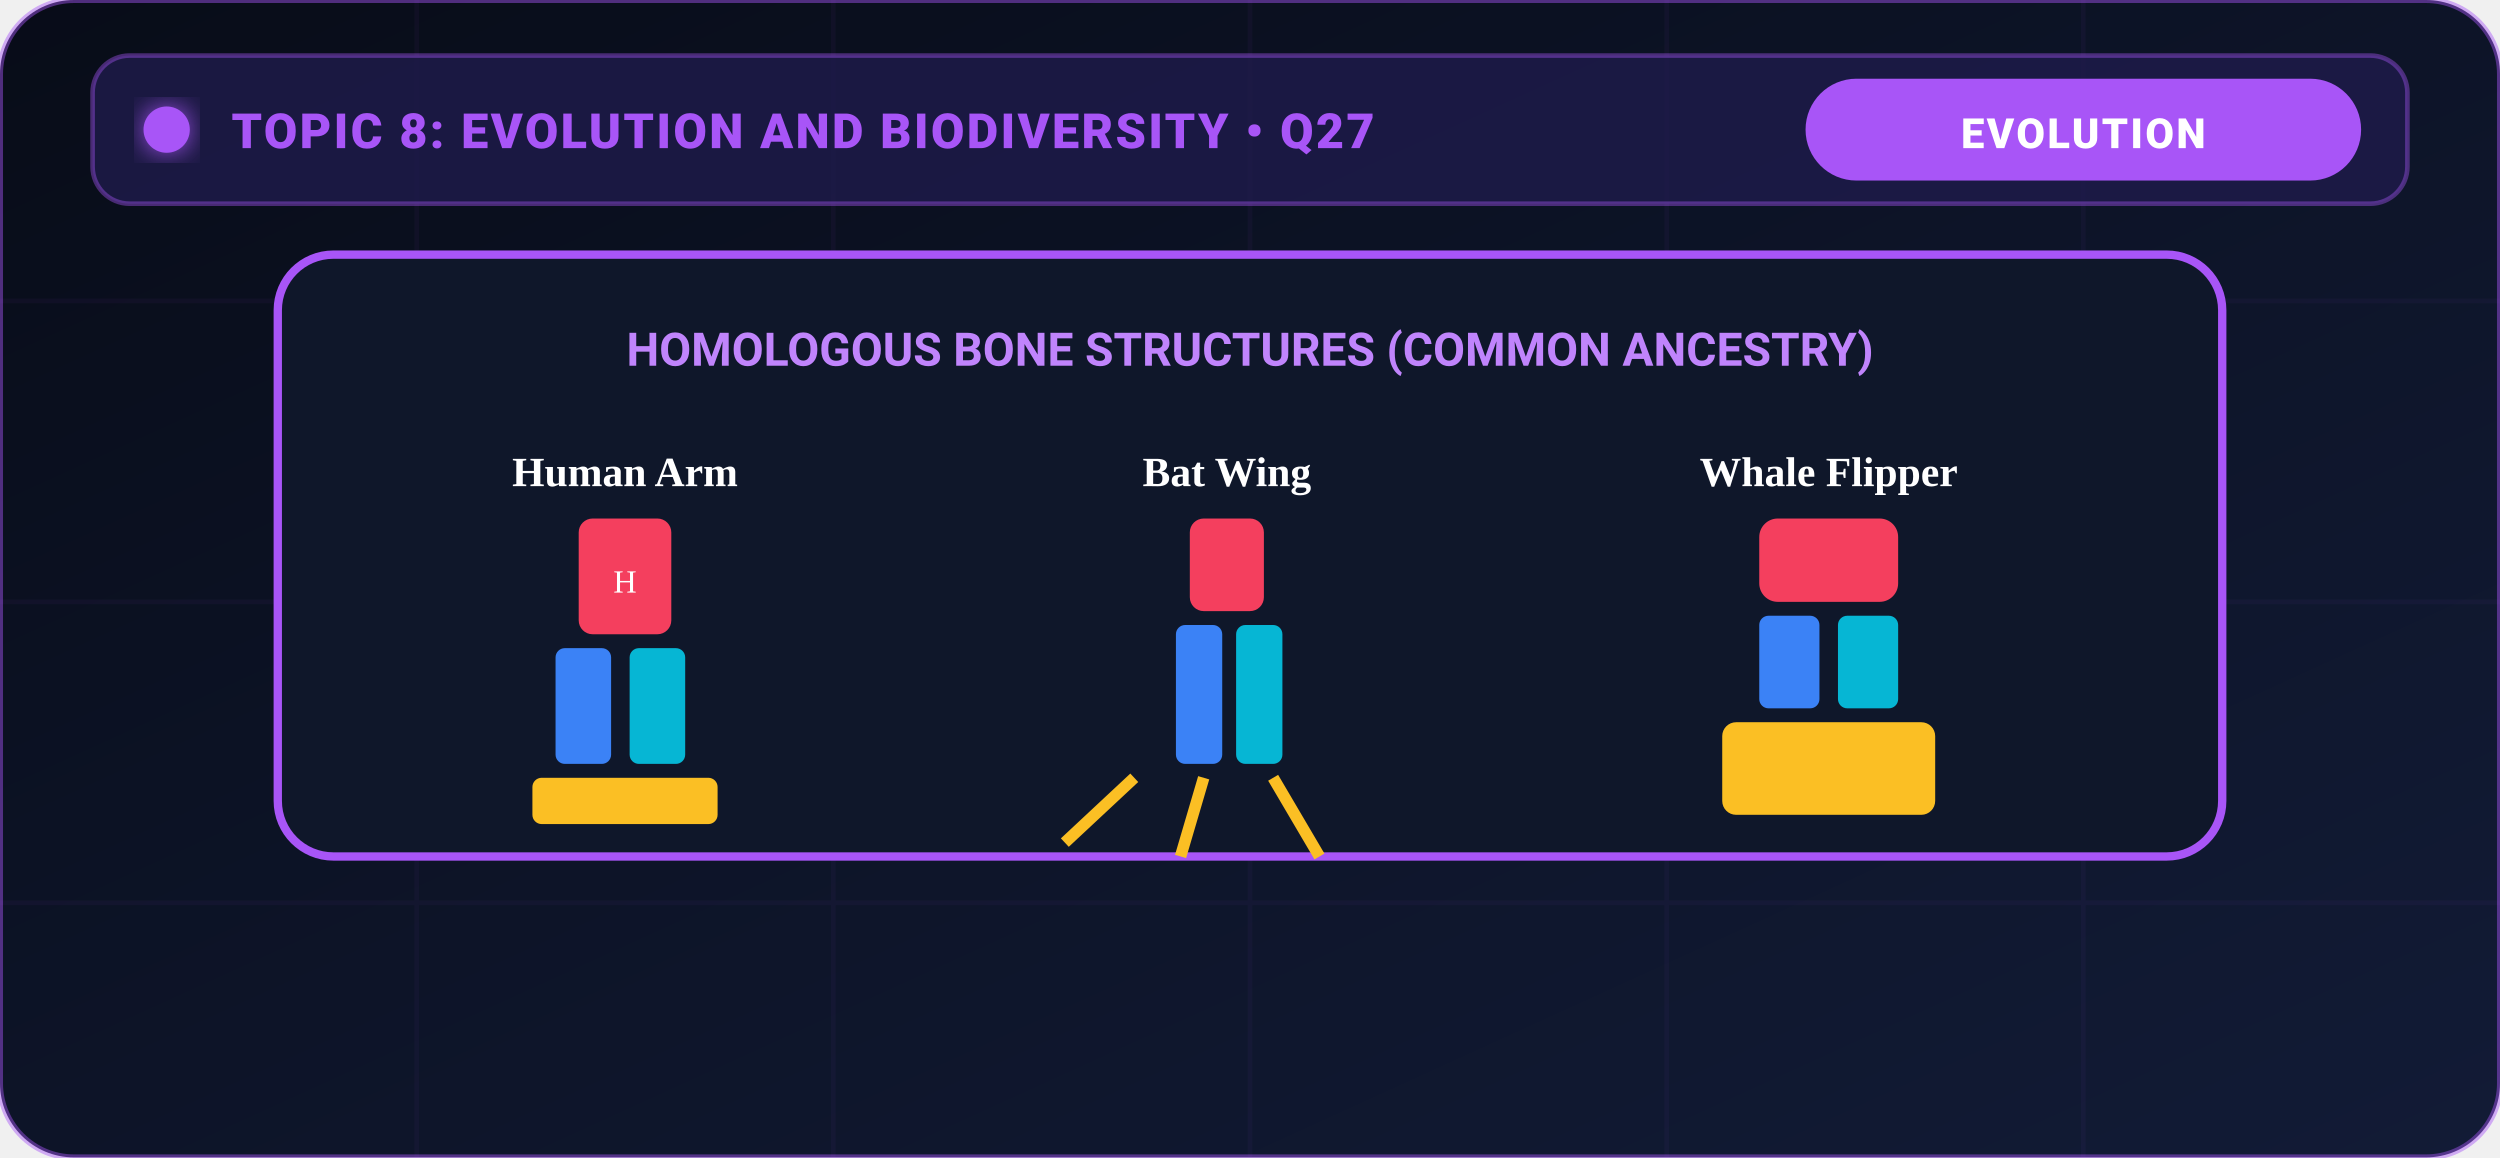
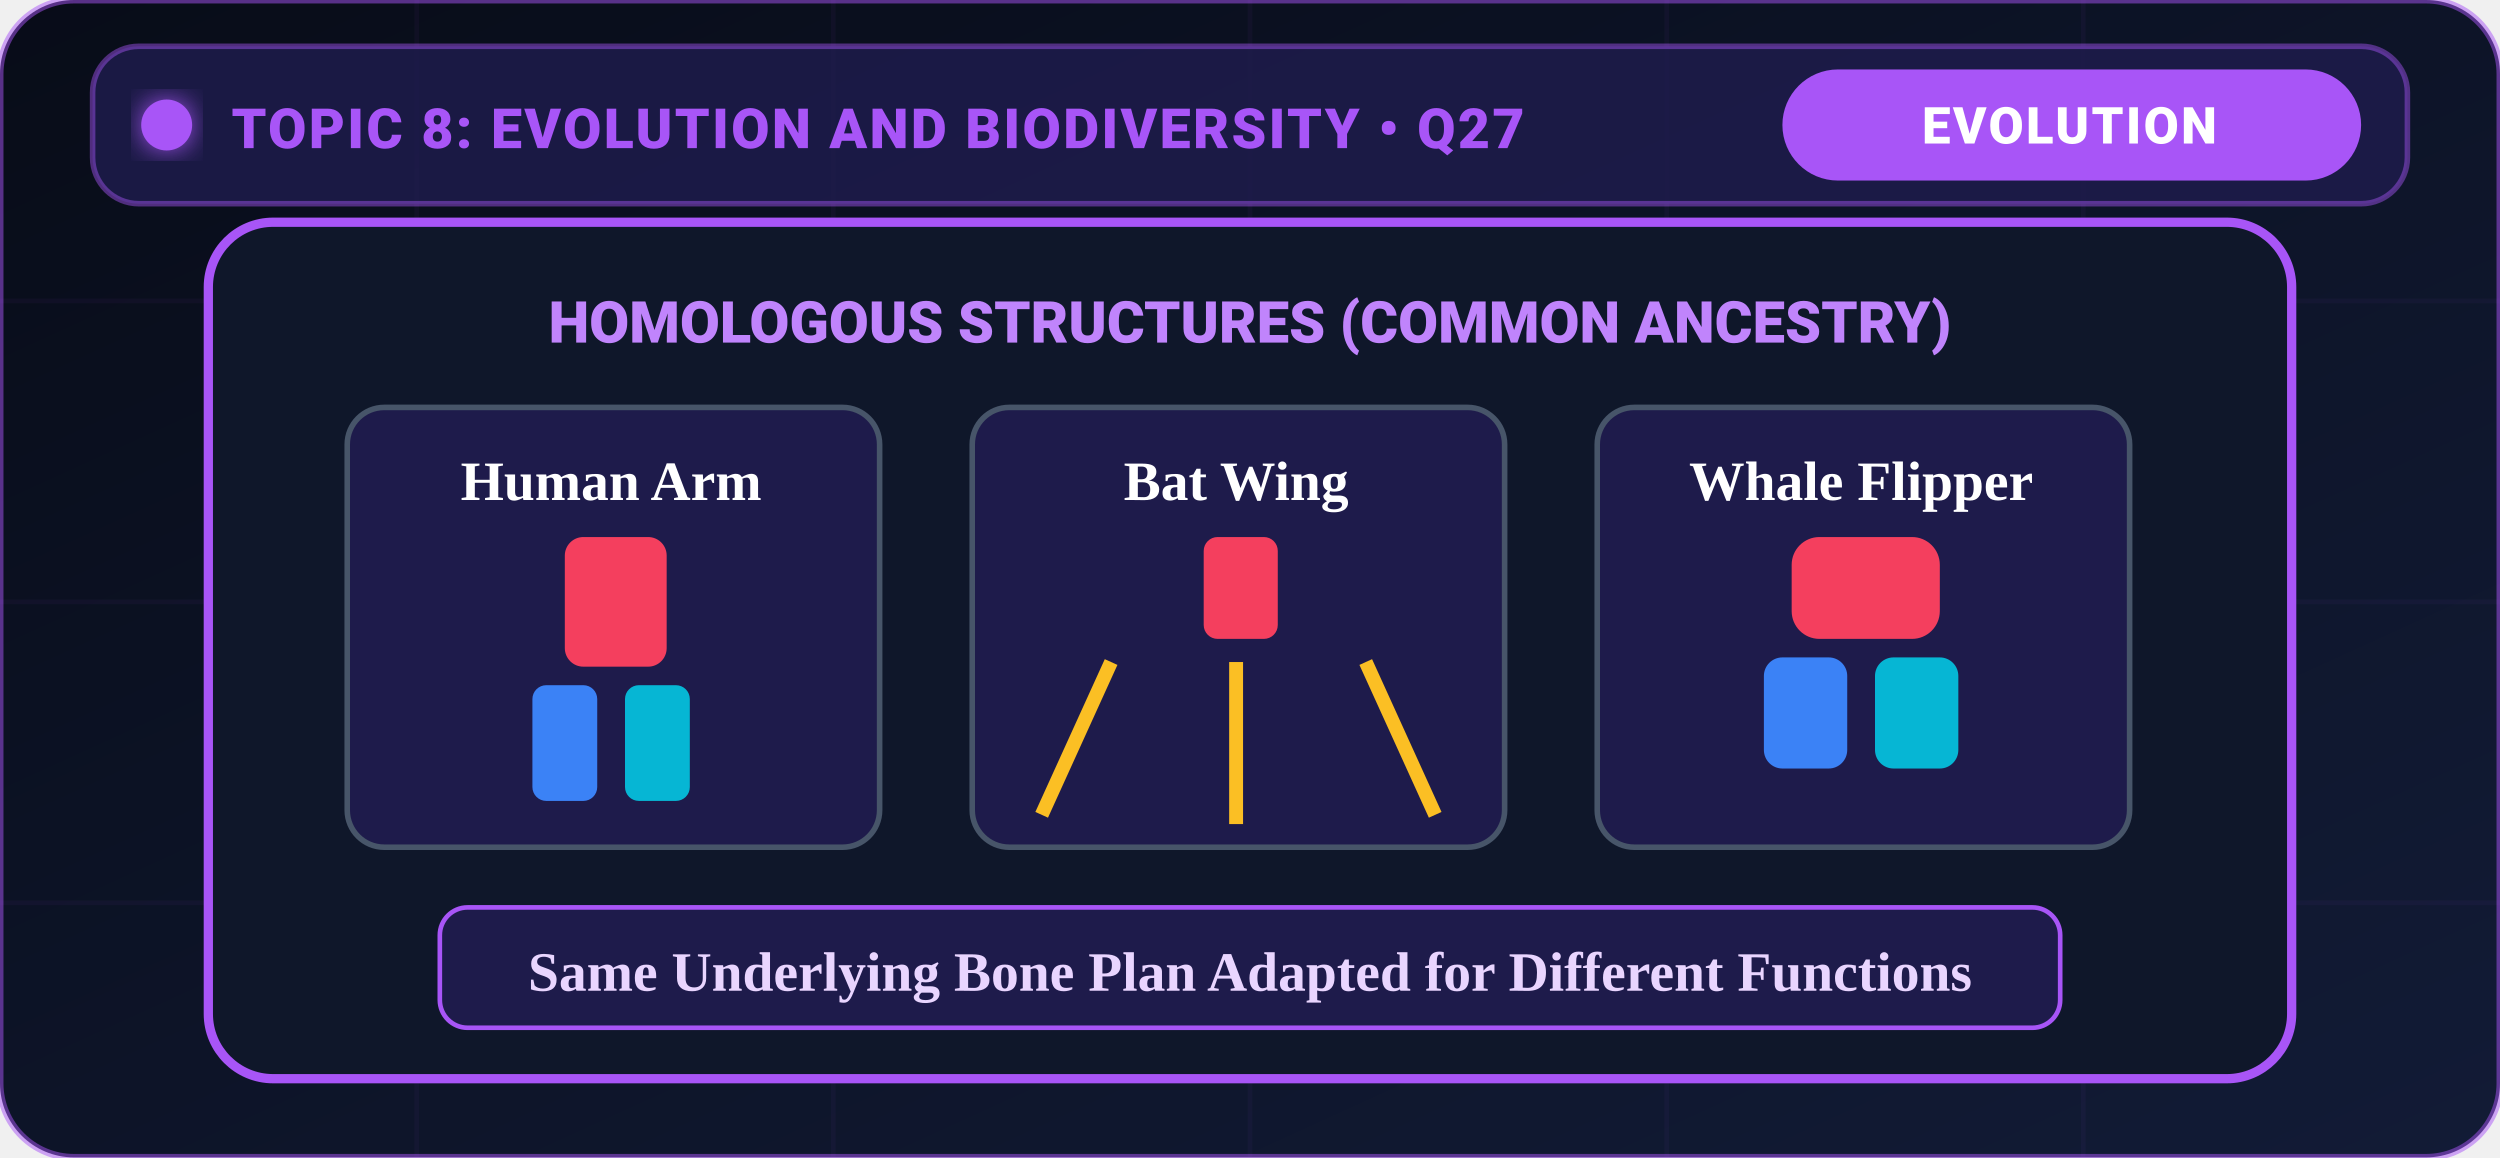
<svg xmlns="http://www.w3.org/2000/svg" viewBox="0 0 540 250" width="100%" height="100%">
  <defs>
    <linearGradient id="bg_t8_27" x1="0%" y1="0%" x2="100%" y2="100%">
      <stop offset="0%" stop-color="#080c18" />
      <stop offset="50%" stop-color="#0d1428" />
      <stop offset="100%" stop-color="#121b36" />
    </linearGradient>
    <filter id="glow_t8_27" x="-20%" y="-20%" width="140%" height="140%">
      <feGaussianBlur stdDeviation="3" result="blur" />
      <feComposite in="SourceGraphic" in2="blur" operator="over" />
    </filter>
  </defs>
-   <rect width="540" height="250" rx="16" fill="url(#bg_t8_27)" stroke="#a855f7" stroke-width="1.3" stroke-opacity="0.45" />
+   <rect width="540" height="250" rx="16" fill="url(#bg_t8_27)" stroke="#a855f7" stroke-width="1.5" stroke-opacity="0.5" />
  <g opacity="0.04" stroke="#a855f7" stroke-width="1">
    <line x1="90" y1="0" x2="90" y2="250" />
    <line x1="180" y1="0" x2="180" y2="250" />
    <line x1="270" y1="0" x2="270" y2="250" />
    <line x1="360" y1="0" x2="360" y2="250" />
    <line x1="450" y1="0" x2="450" y2="250" />
    <line x1="0" y1="65" x2="540" y2="65" />
    <line x1="0" y1="130" x2="540" y2="130" />
    <line x1="0" y1="195" x2="540" y2="195" />
  </g>
-   <rect x="20" y="12" width="500" height="32" rx="8" fill="#1e1b4b" fill-opacity="0.8" stroke="#a855f7" stroke-width="1" stroke-opacity="0.4" />
-   <circle cx="36" cy="28" r="5" fill="#a855f7" filter="url(#glow_t8_27)" />
-   <text x="50" y="32" fill="#a855f7" font-family="'Segoe UI', Roboto, sans-serif" font-size="10.5" font-weight="900" letter-spacing="0.5">TOPIC 8: EVOLUTION AND BIODIVERSITY • Q27</text>
-   <rect x="390" y="17" width="120" height="22" rx="11" fill="#a855f7" />
-   <text x="450" y="32" fill="#ffffff" font-family="'Segoe UI', Roboto, sans-serif" font-size="9" font-weight="900" text-anchor="middle" letter-spacing="0.5">EVOLUTION</text>
-   <g transform="translate(60, 55)">
-     <rect x="0" y="0" width="420" height="130" rx="12" fill="#0f172a" stroke="#a855f7" stroke-width="1.8" />
-     <text x="210" y="24" fill="#c084fc" font-family="'Segoe UI', Roboto, sans-serif" font-size="10" font-weight="bold" text-anchor="middle">HOMOLOGOUS BONE STRUCTURES (COMMON ANCESTRY)</text>
-     <g transform="translate(30, 35)">
-       <text x="45" y="15" fill="#ffffff" font-size="9" font-weight="bold" text-anchor="middle">Human Arm</text>
-       <rect x="35" y="22" width="20" height="25" rx="3" fill="#f43f5e" />
-       <text x="45" y="38" fill="#ffffff" font-size="7" text-anchor="middle">H</text>
-       <rect x="30" y="50" width="12" height="25" rx="2" fill="#3b82f6" />
-       <rect x="46" y="50" width="12" height="25" rx="2" fill="#06b6d4" />
-       <rect x="25" y="78" width="40" height="10" rx="2" fill="#fbbf24" />
+   <rect x="20" y="10" width="500" height="34" rx="10" fill="#1e1b4b" fill-opacity="0.85" stroke="#a855f7" stroke-width="1.2" stroke-opacity="0.45" />
+   <circle cx="36" cy="27" r="5.5" fill="#a855f7" filter="url(#glow_t8_27)" />
+   <text x="50" y="32" fill="#a855f7" font-family="'Segoe UI', Roboto, sans-serif" font-size="12" font-weight="900" letter-spacing="0.5">TOPIC 8: EVOLUTION AND BIODIVERSITY • Q27</text>
+   <rect x="385" y="15" width="125" height="24" rx="12" fill="#a855f7" />
+   <text x="447" y="31" fill="#ffffff" font-family="'Segoe UI', Roboto, sans-serif" font-size="11" font-weight="900" text-anchor="middle" letter-spacing="0.5">EVOLUTION</text>
+   <g transform="translate(45, 48)">
+     <rect x="0" y="0" width="450" height="185" rx="14" fill="#0f172a" stroke="#a855f7" stroke-width="2" />
+     <text x="225" y="26" fill="#c084fc" font-family="'Segoe UI', Roboto, sans-serif" font-size="12.5" font-weight="900" text-anchor="middle">HOMOLOGOUS STRUCTURES (COMMON ANCESTRY)</text>
+     <g transform="translate(30, 40)">
+       <g transform="translate(0, 0)">
+         <rect x="0" y="0" width="115" height="95" rx="8" fill="#1e1b4b" stroke="#475569" stroke-width="1.2" />
+         <text x="57" y="20" fill="#ffffff" font-size="12" font-weight="900" text-anchor="middle">Human Arm</text>
+         <rect x="47" y="28" width="22" height="28" rx="4" fill="#f43f5e" />
+         <rect x="40" y="60" width="14" height="25" rx="3" fill="#3b82f6" />
+         <rect x="60" y="60" width="14" height="25" rx="3" fill="#06b6d4" />
+       </g>
+       <g transform="translate(135, 0)">
+         <rect x="0" y="0" width="115" height="95" rx="8" fill="#1e1b4b" stroke="#475569" stroke-width="1.2" />
+         <text x="57" y="20" fill="#ffffff" font-size="12" font-weight="900" text-anchor="middle">Bat Wing</text>
+         <rect x="50" y="28" width="16" height="22" rx="3" fill="#f43f5e" />
+         <line x1="30" y1="55" x2="15" y2="88" stroke="#fbbf24" stroke-width="3" />
+         <line x1="57" y1="55" x2="57" y2="90" stroke="#fbbf24" stroke-width="3" />
+         <line x1="85" y1="55" x2="100" y2="88" stroke="#fbbf24" stroke-width="3" />
+       </g>
+       <g transform="translate(270, 0)">
+         <rect x="0" y="0" width="115" height="95" rx="8" fill="#1e1b4b" stroke="#475569" stroke-width="1.2" />
+         <text x="57" y="20" fill="#ffffff" font-size="12" font-weight="900" text-anchor="middle">Whale Flipper</text>
+         <rect x="42" y="28" width="32" height="22" rx="6" fill="#f43f5e" />
+         <rect x="36" y="54" width="18" height="24" rx="4" fill="#3b82f6" />
+         <rect x="60" y="54" width="18" height="24" rx="4" fill="#06b6d4" />
+       </g>
    </g>
-     <g transform="translate(160, 35)">
-       <text x="45" y="15" fill="#ffffff" font-size="9" font-weight="bold" text-anchor="middle">Bat Wing</text>
-       <rect x="37" y="22" width="16" height="20" rx="3" fill="#f43f5e" />
-       <rect x="34" y="45" width="10" height="30" rx="2" fill="#3b82f6" />
-       <rect x="47" y="45" width="10" height="30" rx="2" fill="#06b6d4" />
-       <line x1="25" y1="78" x2="10" y2="92" stroke="#fbbf24" stroke-width="2.5" />
-       <line x1="40" y1="78" x2="35" y2="95" stroke="#fbbf24" stroke-width="2.5" />
-       <line x1="55" y1="78" x2="65" y2="95" stroke="#fbbf24" stroke-width="2.5" />
-     </g>
-     <g transform="translate(290, 35)">
-       <text x="45" y="15" fill="#ffffff" font-size="9" font-weight="bold" text-anchor="middle">Whale Flipper</text>
-       <rect x="30" y="22" width="30" height="18" rx="4" fill="#f43f5e" />
-       <rect x="30" y="43" width="13" height="20" rx="2" fill="#3b82f6" />
-       <rect x="47" y="43" width="13" height="20" rx="2" fill="#06b6d4" />
-       <rect x="22" y="66" width="46" height="20" rx="3" fill="#fbbf24" />
-     </g>
+     <rect x="50" y="148" width="350" height="26" rx="6" fill="#1e1b4b" stroke="#a855f7" stroke-width="1" />
+     <text x="225" y="166" fill="#e9d5ff" font-size="12" font-weight="bold" text-anchor="middle">Same Underlying Bone Plan Adapted for Different Functions</text>
  </g>
</svg>
